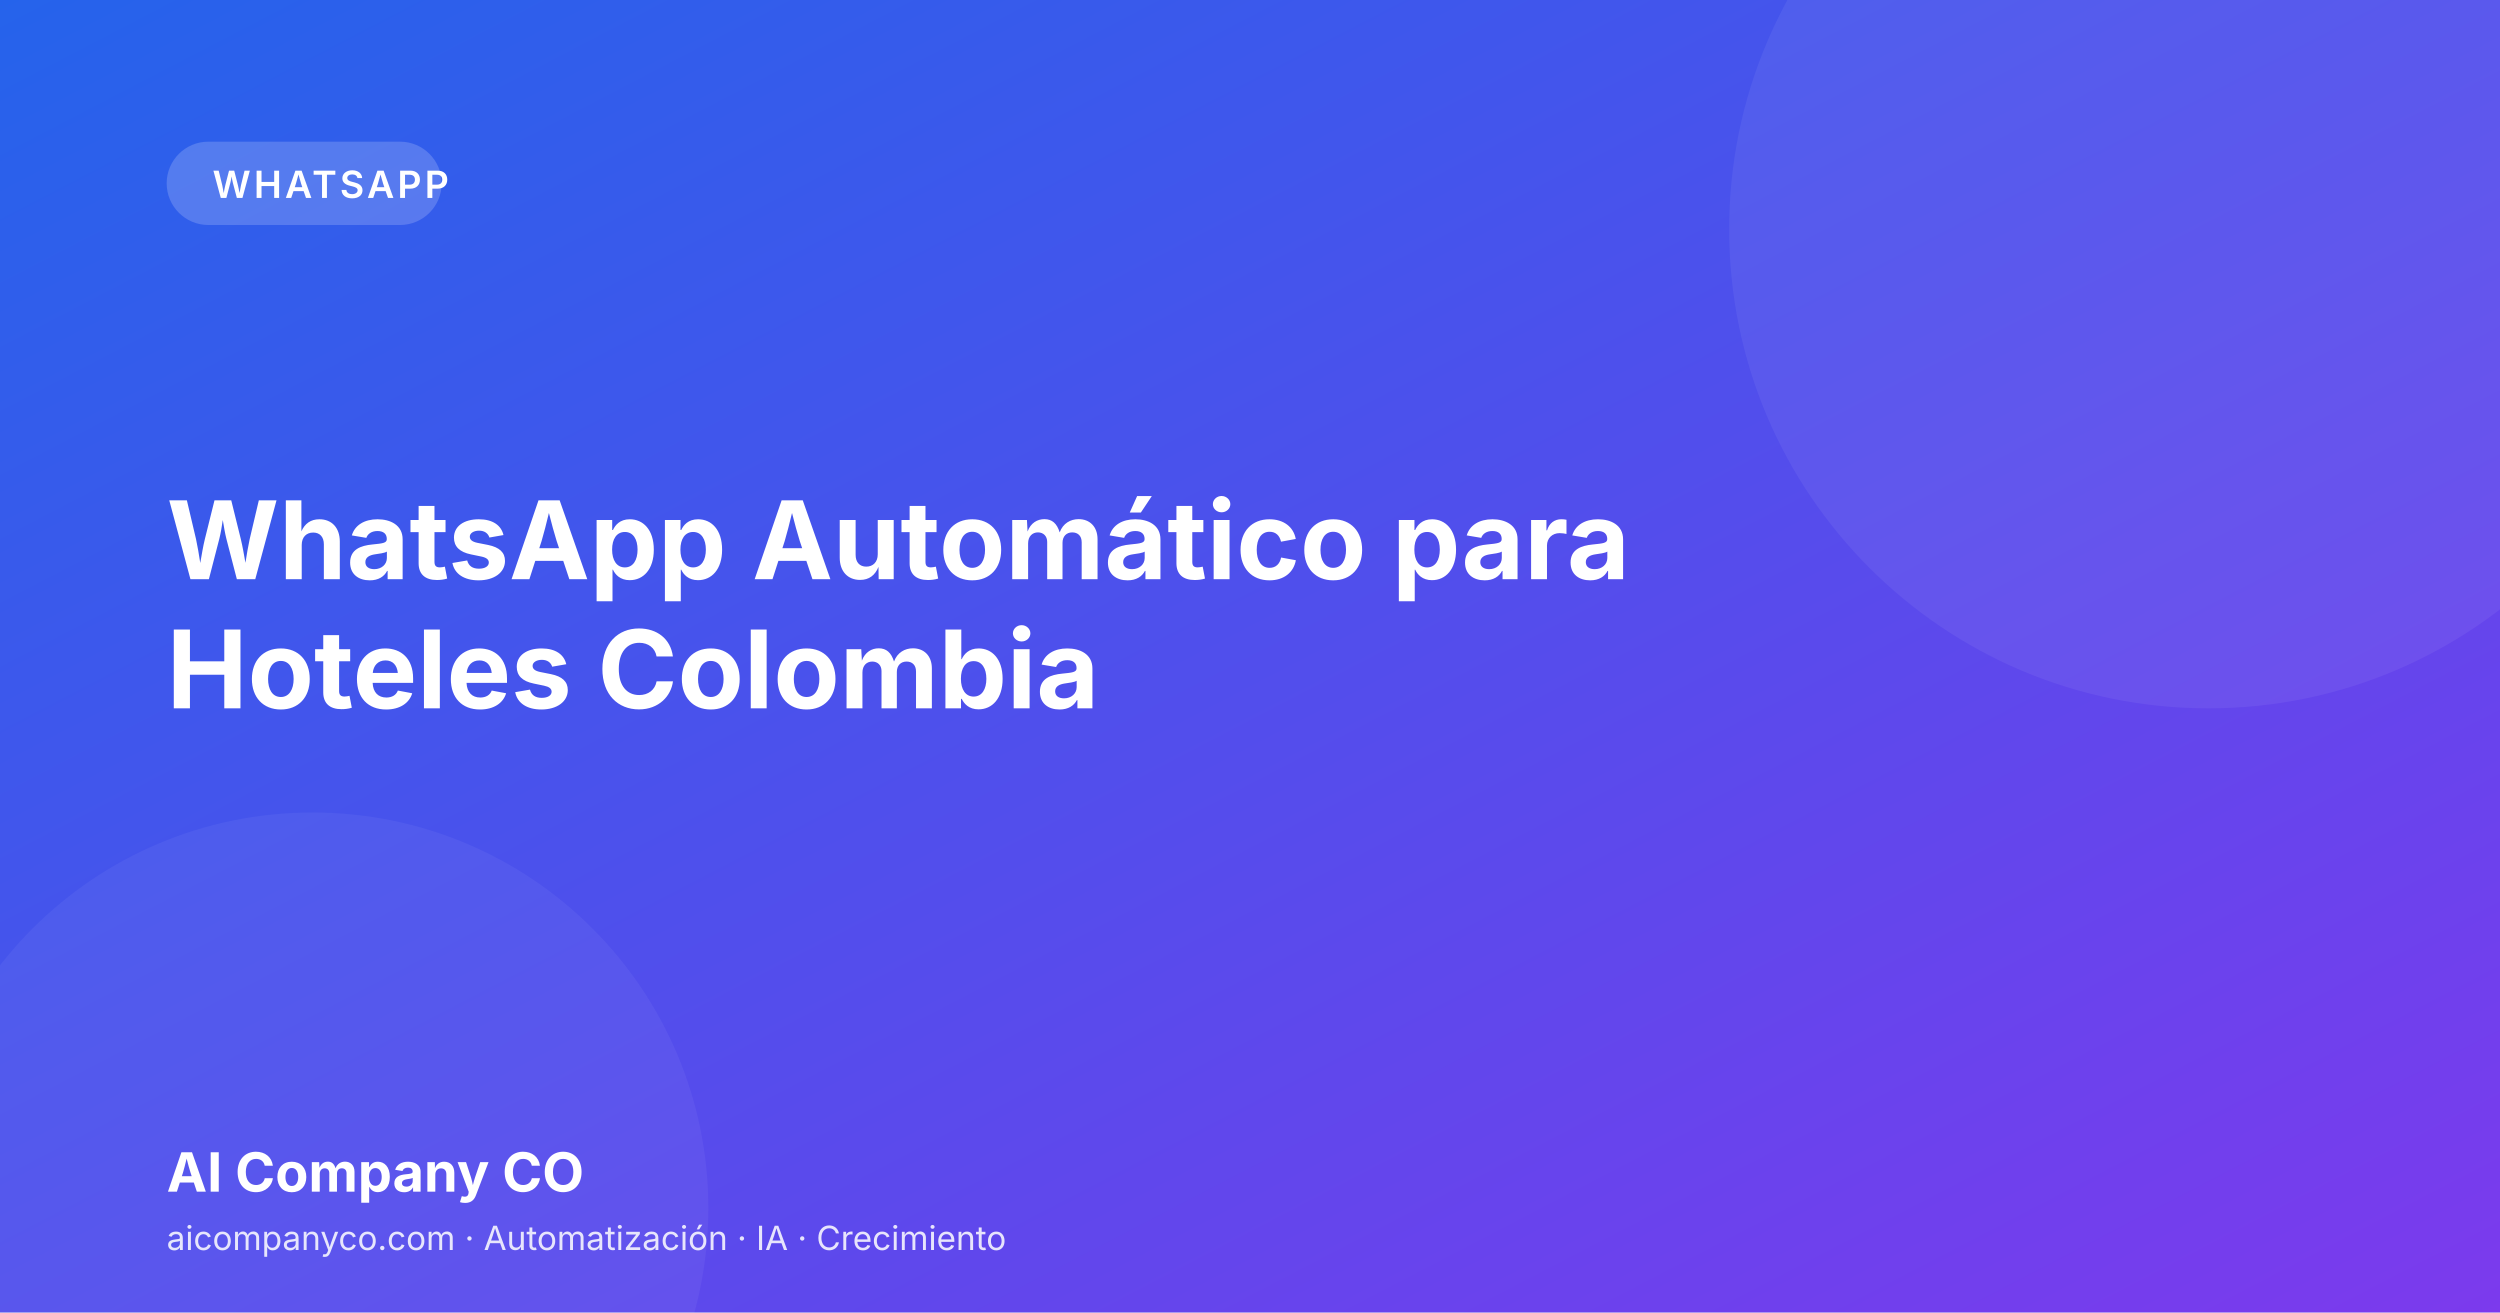
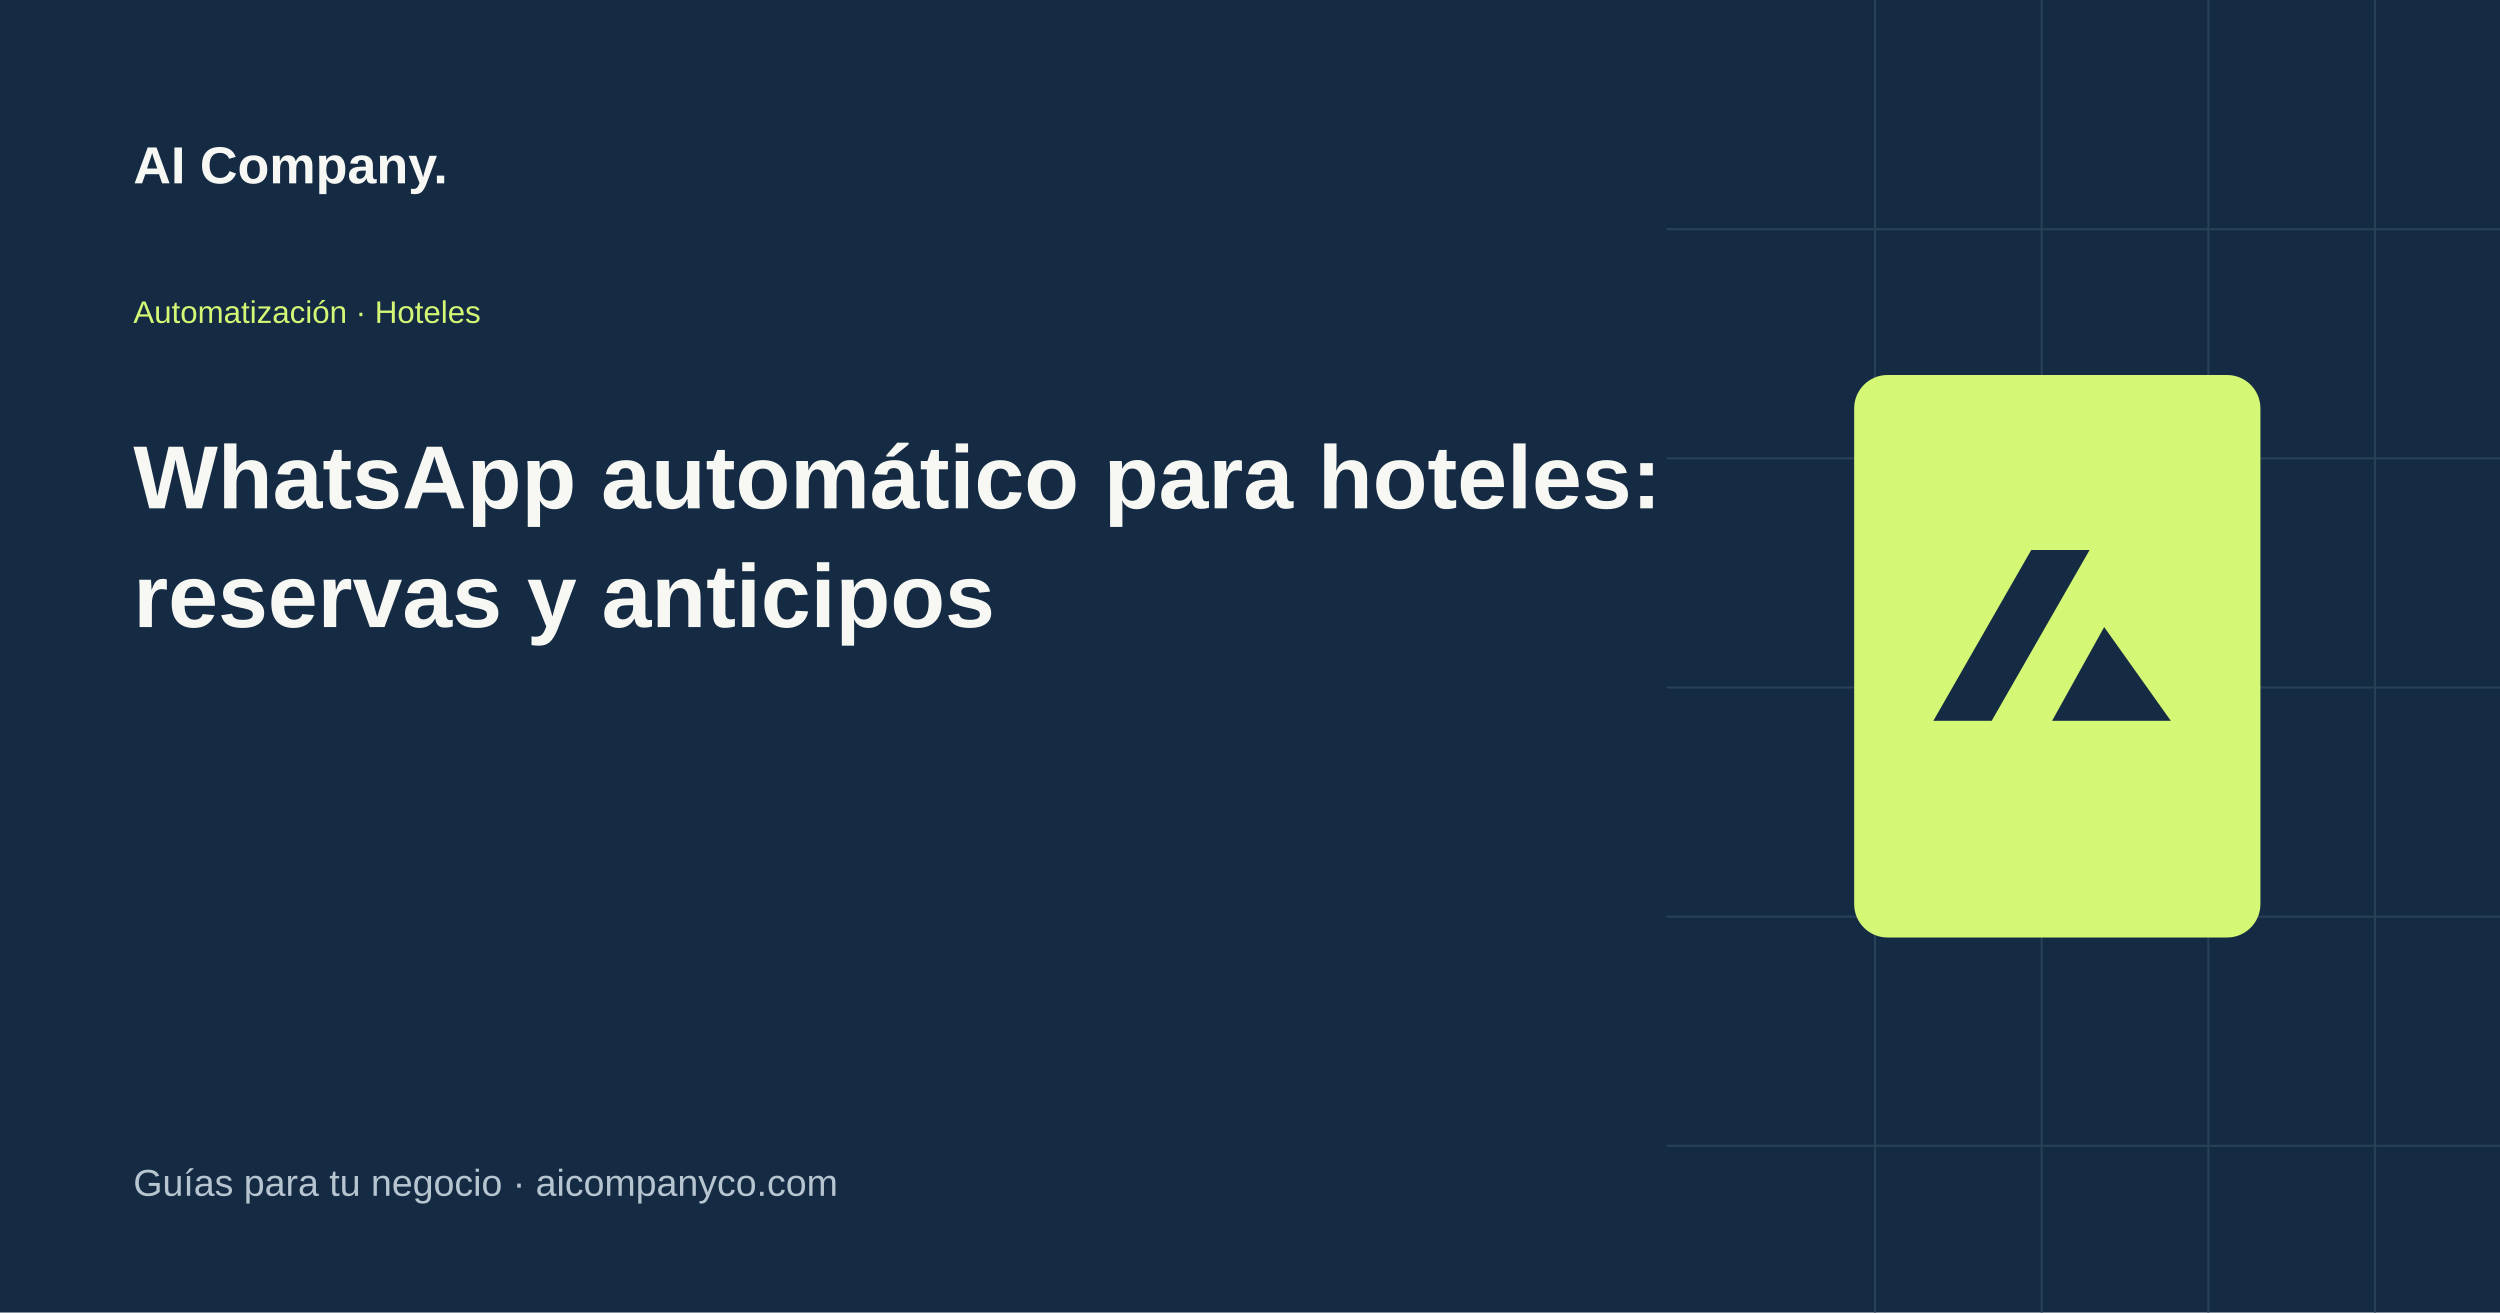
- <svg xmlns="http://www.w3.org/2000/svg" width="1200" height="630" viewBox="0 0 1200 630" role="img" aria-label="WhatsApp Automático para Hoteles Colombia">
-   <defs>
-     <linearGradient id="bg" x1="0" y1="0" x2="1" y2="1">
-       <stop offset="0" stop-color="#2563EB" />
-       <stop offset="1" stop-color="#7C3AED" />
-     </linearGradient>
-   </defs>
-   <rect width="1200" height="630" fill="url(#bg)" />
-   <circle cx="1060" cy="110" r="230" fill="#ffffff" opacity="0.06" />
-   <circle cx="150" cy="580" r="190" fill="#ffffff" opacity="0.05" />
-   <rect x="80" y="68" width="132" height="40" rx="20" fill="#ffffff" opacity="0.18" />
-   <text x="102" y="95" font-family="Inter, Arial, sans-serif" font-size="18" font-weight="600" fill="#ffffff" letter-spacing="1.5">WHATSAPP</text>
-   <text font-family="'Space Grotesk', Inter, Arial, sans-serif" font-size="52" font-weight="700" fill="#ffffff">
-     <tspan x="80" y="278">WhatsApp Automático para</tspan>
-     <tspan x="80" y="340">Hoteles Colombia</tspan>
+ <svg xmlns="http://www.w3.org/2000/svg" width="1200" height="630" viewBox="0 0 1200 630">
+   <rect width="1200" height="630" fill="#142b43" />
+   <path d="M900 0v630M980 0v630M1060 0v630M1140 0v630M800 110h400M800 220h400M800 330h400M800 440h400M800 550h400" stroke="#294157" />
+   <rect x="890" y="180" width="195" height="270" rx="16" fill="#d4f775" />
+   <path d="m928 346 47-82h28l-47 82zm57 0 25-45 32 45z" fill="#142b43" />
+   <text x="64" y="88" font-family="Arial,sans-serif" font-size="25" font-weight="700" fill="#f7f8f4">AI Company.</text>
+   <text x="64" y="155" font-family="Arial,sans-serif" font-size="15" fill="#d4f775">Automatización · Hoteles</text>
+   <text x="64" y="244" font-family="Arial,sans-serif" font-size="43" font-weight="700" fill="#f7f8f4">
+     <tspan x="64" dy="0">WhatsApp automático para hoteles:</tspan>
+     <tspan x="64" dy="57">reservas y anticipos</tspan>
  </text>
-   <text x="80" y="572" font-family="Inter, Arial, sans-serif" font-size="26" font-weight="700" fill="#ffffff">AI Company CO</text>
-   <text x="80" y="600" font-family="Inter, Arial, sans-serif" font-size="16" fill="#ffffff" opacity="0.85">aicompanyco.com · Automatización · IA · Crecimiento</text>
+   <text x="64" y="574" font-family="Arial,sans-serif" font-size="18" fill="#b7c5d0">Guías para tu negocio · aicompanyco.com</text>
</svg>
